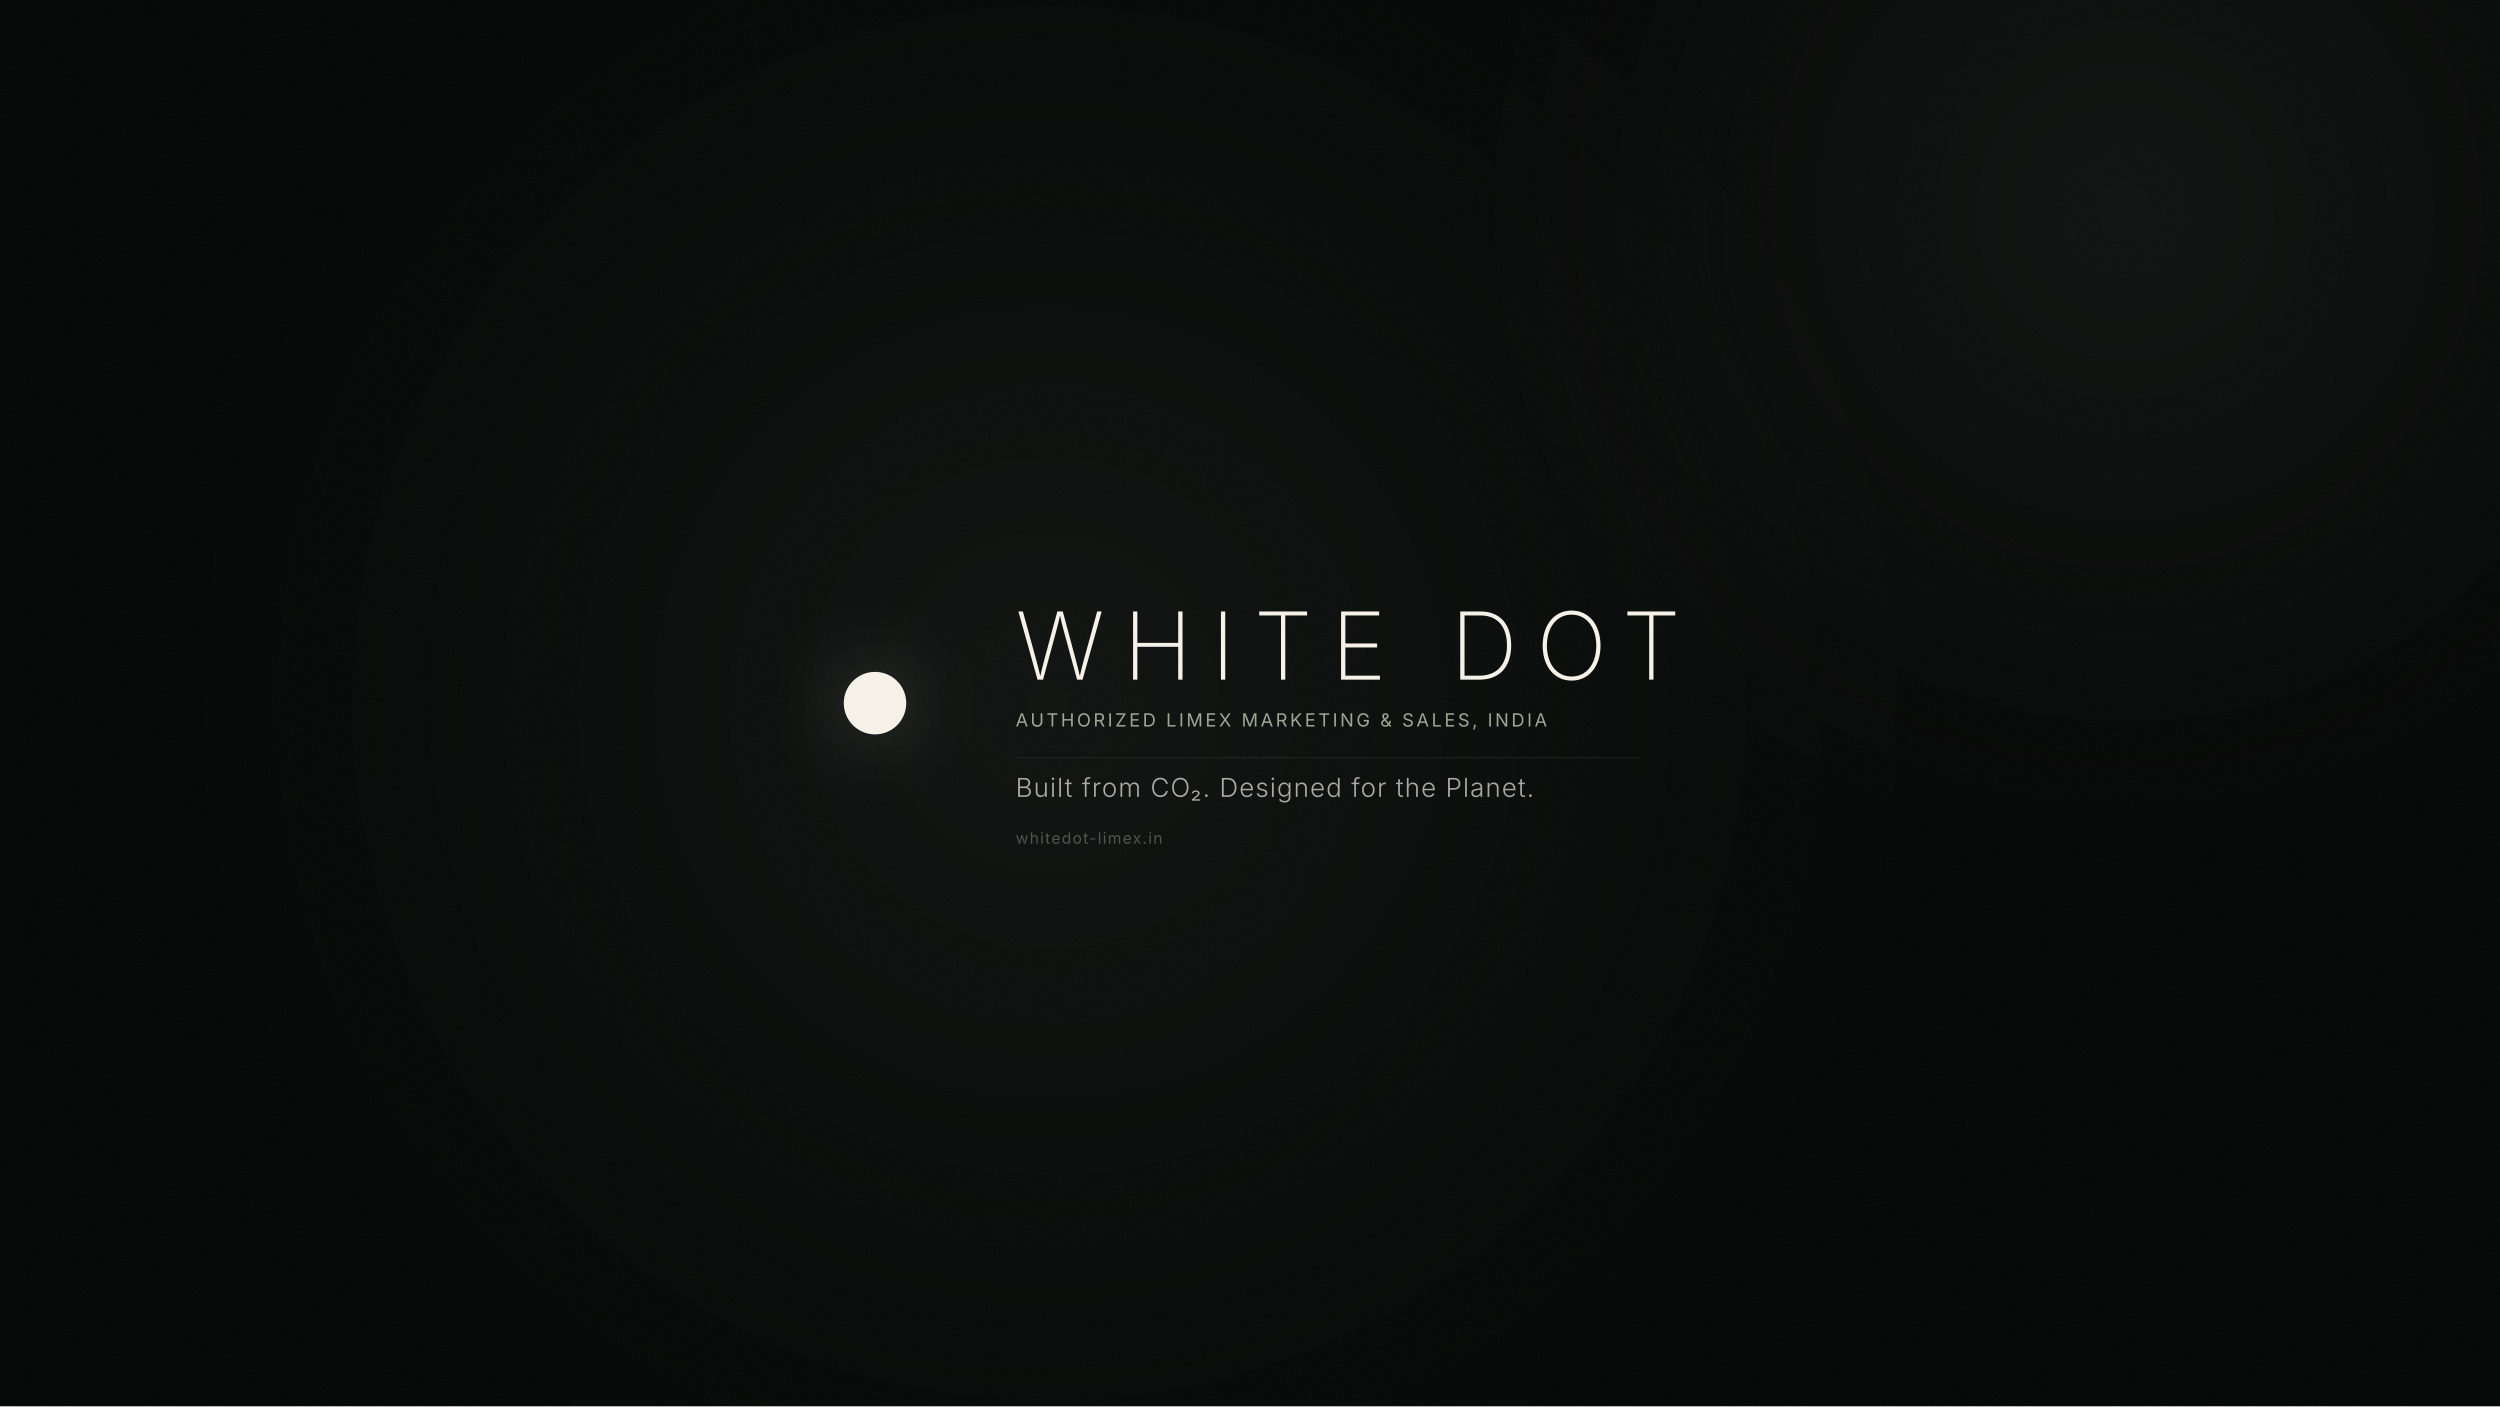
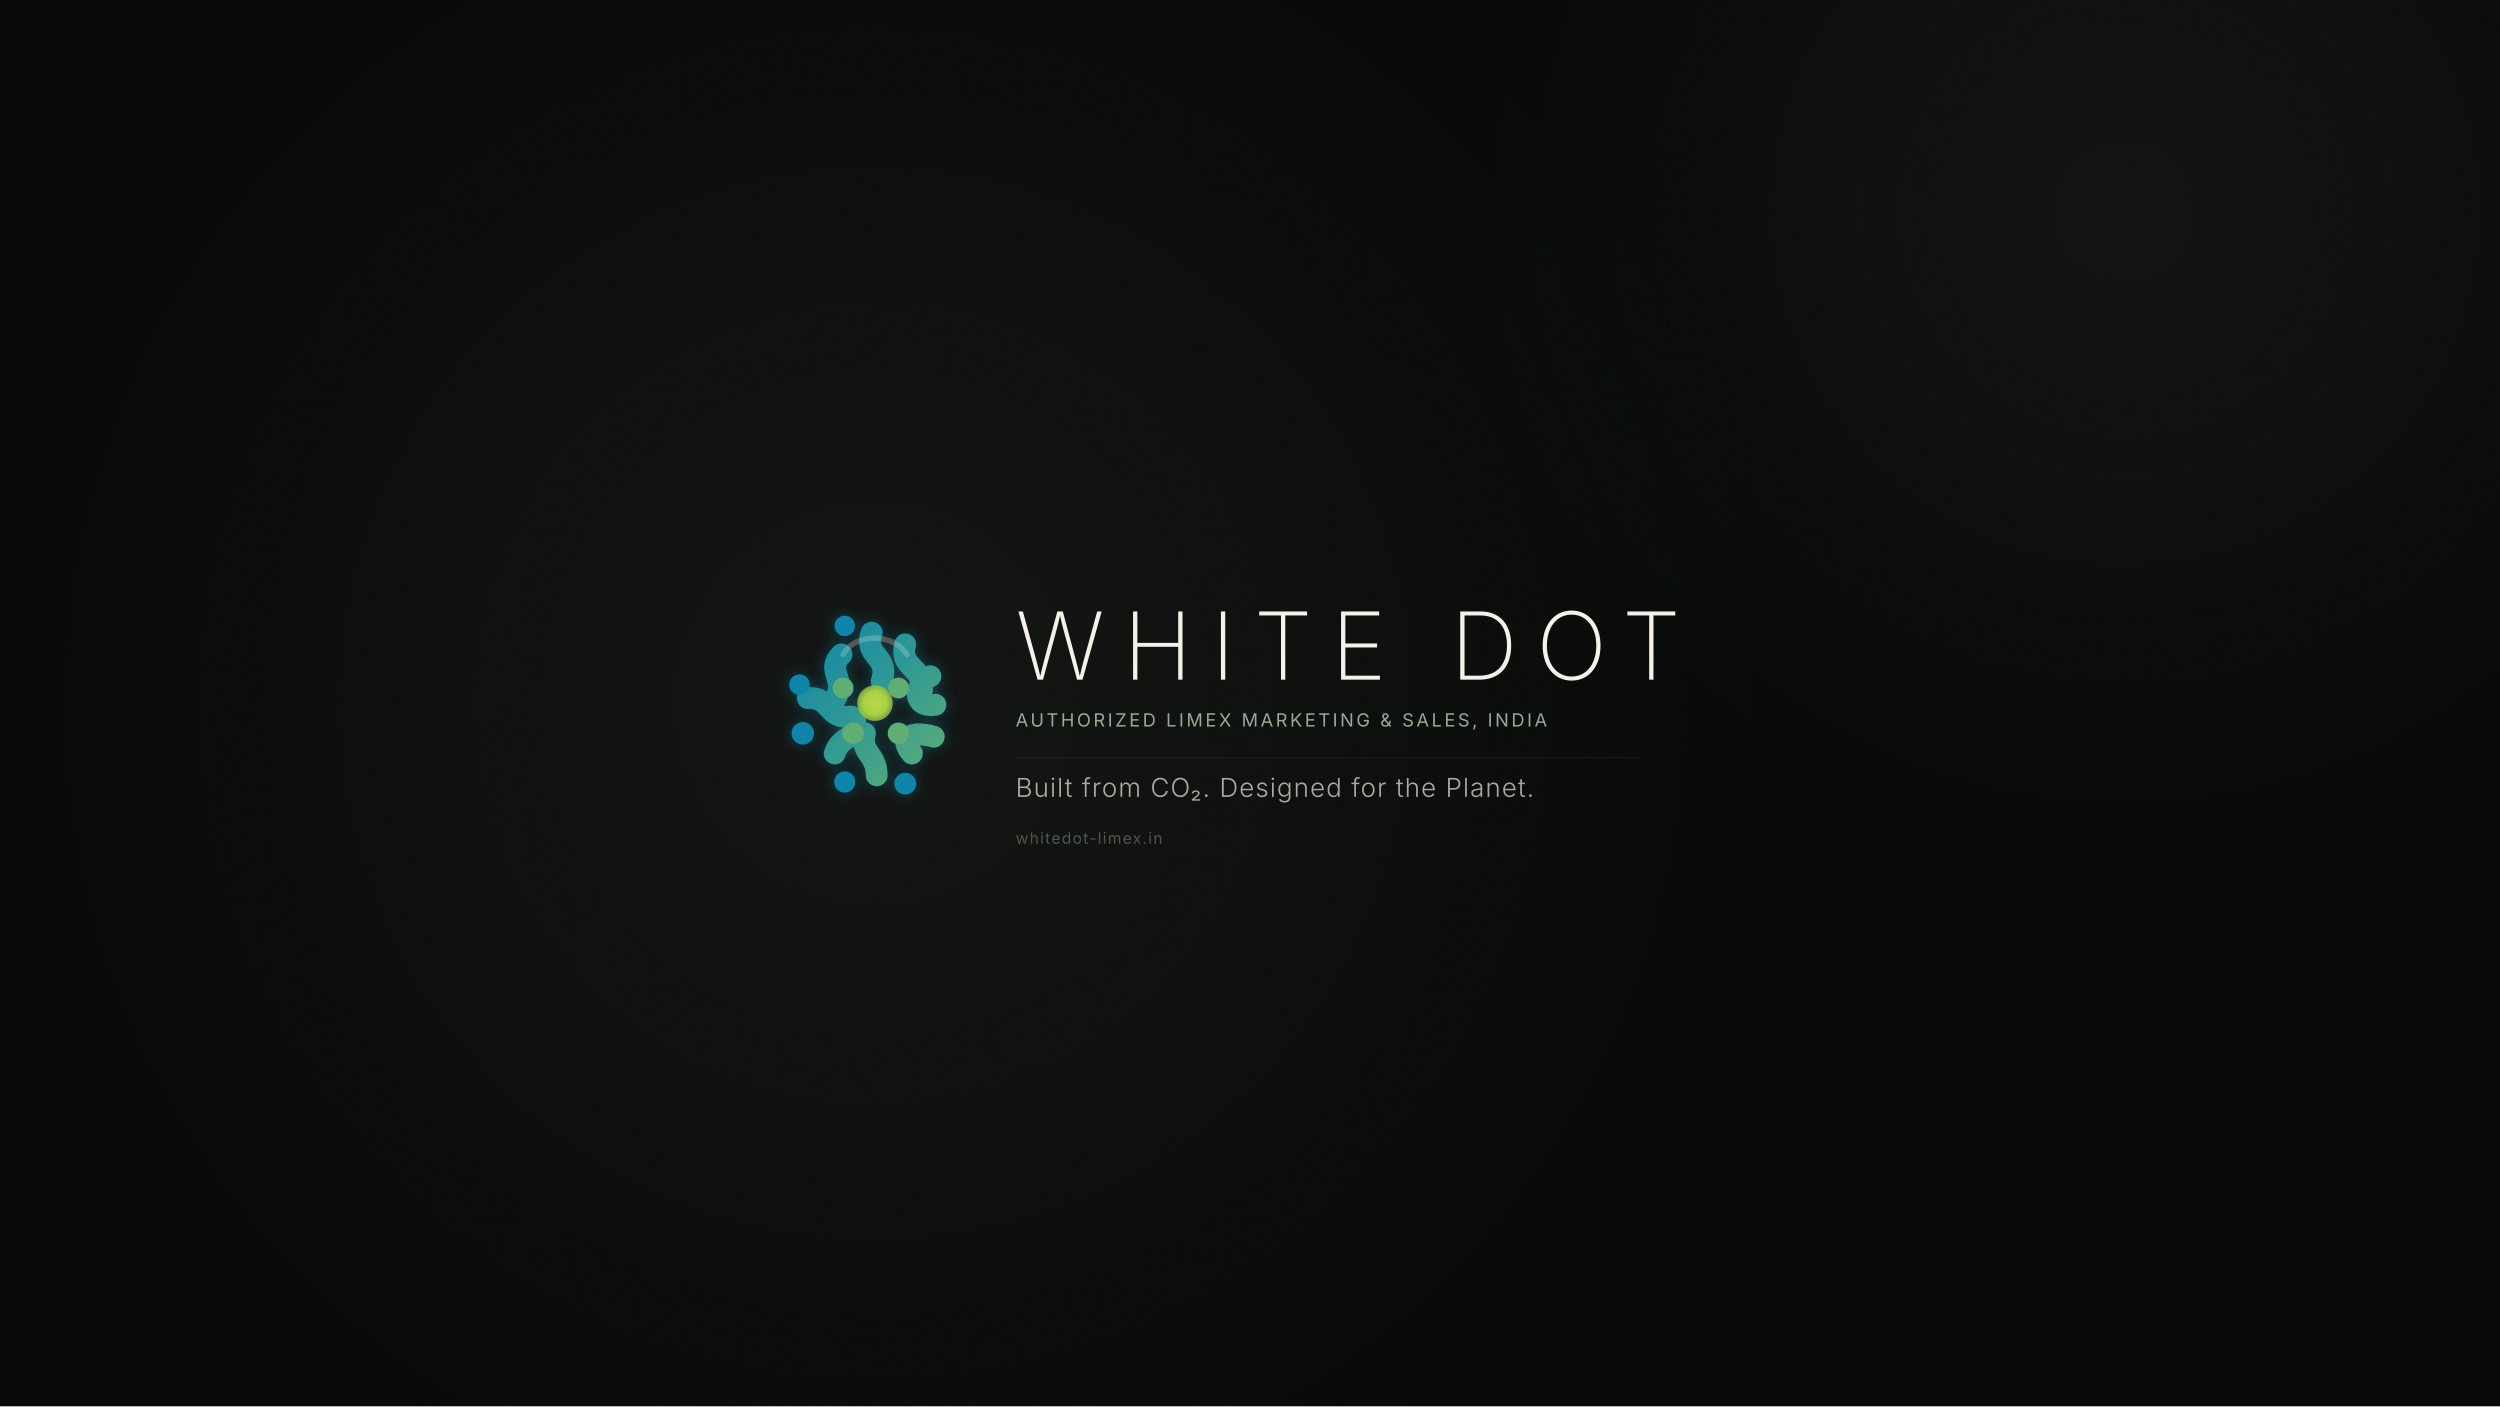
<svg xmlns="http://www.w3.org/2000/svg" width="1920" height="1080" viewBox="0 0 1920 1080">
  <defs>
-     <radialGradient id="glowH" gradientUnits="userSpaceOnUse" cx="806" cy="540" r="680">
-       <stop offset="0%" stop-color="#9aa893" stop-opacity="0.07" />
+     <radialGradient id="glowH" gradientUnits="userSpaceOnUse" cx="672" cy="540" r="700">
+       <stop offset="0%" stop-color="#9aa893" stop-opacity="0.08" />
      <stop offset="100%" stop-color="#9aa893" stop-opacity="0" />
    </radialGradient>
    <radialGradient id="cornerH" gradientUnits="userSpaceOnUse" cx="1632" cy="162" r="500">
      <stop offset="0%" stop-color="#181b19" stop-opacity="0.6" />
      <stop offset="100%" stop-color="#181b19" stop-opacity="0" />
    </radialGradient>
-     <filter id="bloomH" x="-300%" y="-300%" width="700%" height="700%">
-       <feGaussianBlur stdDeviation="28" />
-     </filter>
    <filter id="grainH" x="0" y="0" width="100%" height="100%">
      <feTurbulence type="fractalNoise" baseFrequency="0.62" numOctaves="4" stitchTiles="stitch" result="n" />
-       <feColorMatrix in="n" type="matrix" values="0 0 0 0 0.96                 0 0 0 0 0.95                 0 0 0 0 0.91                 0 0 0 0.55 0" />
+       <feColorMatrix in="n" type="matrix" values="0 0 0 0 0.96  0 0 0 0 0.95  0 0 0 0 0.91  0 0 0 0.55 0" />
+     </filter>
+     <linearGradient id="wdTeal" x1="18" y1="20" x2="106" y2="108" gradientUnits="userSpaceOnUse">
+       <stop stop-color="#0E84A8" />
+       <stop offset="0.55" stop-color="#339A90" />
+       <stop offset="1" stop-color="#5EAD73" />
+     </linearGradient>
+     <radialGradient id="wdLime" cx="50%" cy="50%" r="54%">
+       <stop stop-color="#B7D946" />
+       <stop offset="0.62" stop-color="#A8CF45" />
+       <stop offset="1" stop-color="#8DBA35" stop-opacity="0.74" />
+     </radialGradient>
+     <filter id="wdDepth" x="-24%" y="-24%" width="148%" height="148%" color-interpolation-filters="sRGB">
+       <feDropShadow dx="0" dy="8" stdDeviation="7" flood-color="#050706" flood-opacity="0.35" />
+       <feDropShadow dx="0" dy="0" stdDeviation="4" flood-color="#1588A6" flood-opacity="0.45" />
    </filter>
  </defs>
  <rect width="1920" height="1080" fill="#050706" />
  <rect width="1920" height="1080" fill="url(#cornerH)" />
  <rect width="1920" height="1080" fill="url(#glowH)" />
-   <circle cx="672" cy="540" r="24" fill="#f5f1e8" opacity="0.22" filter="url(#bloomH)" />
-   <circle cx="672" cy="540" r="24" fill="#f5f1e8" />
+   <g transform="translate(589.5,457.5) scale(1.289)">
+     <g filter="url(#wdDepth)">
+       <g fill="none" stroke="url(#wdTeal)" stroke-width="13" stroke-linecap="round" stroke-linejoin="round">
+         <path d="M62 22 C57 37 73 35 68 51" />
+         <path d="M44 35 C34 45 48 50 40 62" />
+         <path d="M24 61 C38 60 35 74 50 72" />
+         <path d="M40 94 C44 82 54 87 52 73" />
+         <path d="M65 107 C65 94 55 94 58 82" />
+         <path d="M86 94 C78 85 85 80 99 84" />
+         <path d="M100 65 C86 67 87 53 97 48" />
+         <path d="M82 29 C78 43 93 42 92 56" />
+       </g>
+       <g fill="#0E84A8">
+         <circle cx="46" cy="18" r="6.1" />
+         <circle cx="19" cy="53" r="6.1" />
+         <circle cx="21" cy="82" r="6.7" />
+         <circle cx="46" cy="111" r="6.3" />
+         <circle cx="82" cy="112" r="6.5" />
+       </g>
+       <g fill="#5EAD73">
+         <circle cx="45" cy="55" r="6.2" />
+         <circle cx="78" cy="55" r="6.2" />
+         <circle cx="51" cy="82" r="6.4" />
+         <circle cx="78" cy="82" r="6.4" />
+       </g>
+       <circle cx="64" cy="64" r="10.6" fill="url(#wdLime)" />
+       <path d="M45 35 C52 22 75 22 83 35" fill="none" stroke="#ffffff" stroke-width="3.2" stroke-linecap="round" opacity="0.2" />
+     </g>
+   </g>
  <g font-family="Inter, 'Helvetica Neue', Arial, sans-serif">
    <text x="780" y="522" fill="#f5f1e8" font-size="72" font-weight="200" letter-spacing="14.4">WHITE DOT</text>
    <text x="780" y="558" fill="#9aa893" font-size="14" font-weight="400" letter-spacing="1.96">AUTHORIZED LIMEX MARKETING &amp; SALES, INDIA</text>
    <line x1="780" y1="582" x2="1260" y2="582" stroke="#9aa893" stroke-opacity="0.18" stroke-width="0.5" />
    <text x="780" y="612" fill="#f5f1e8" fill-opacity="0.68" font-size="20" font-weight="300" letter-spacing="0.8">Built from CO₂. Designed for the Planet.</text>
    <text x="780" y="648" fill="#9aa893" fill-opacity="0.45" font-size="12" font-weight="400" letter-spacing="0.96">whitedot-limex.in</text>
  </g>
  <rect width="1920" height="1080" filter="url(#grainH)" opacity="0.04" />
</svg>
